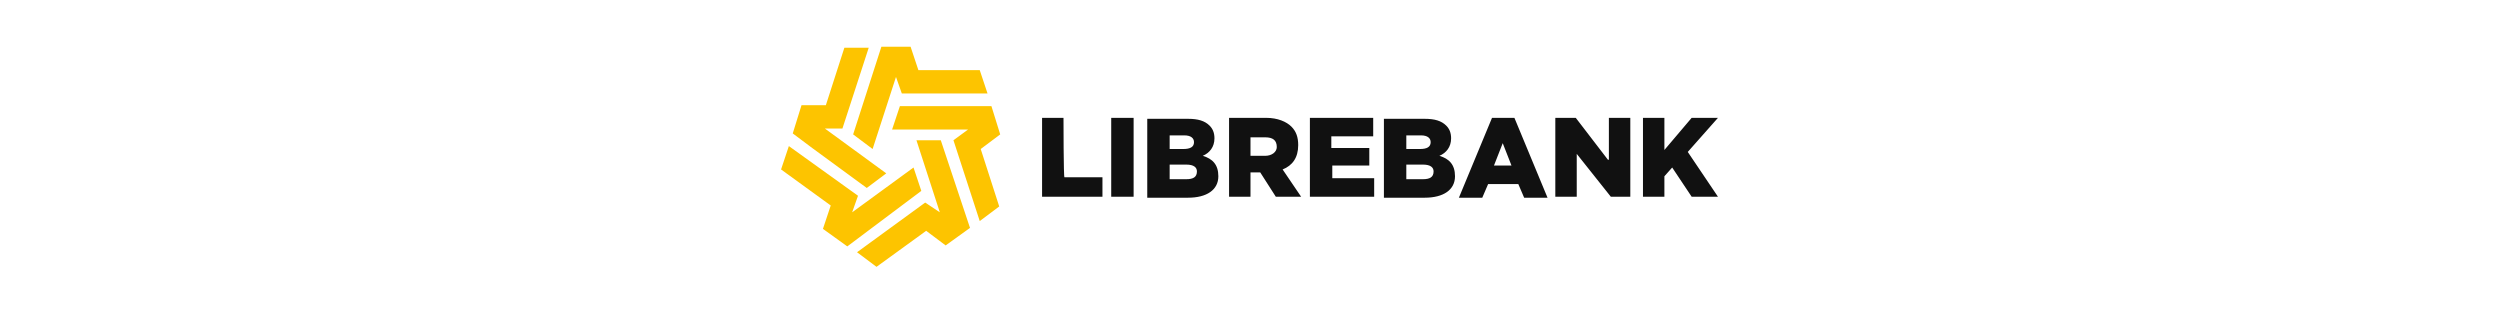
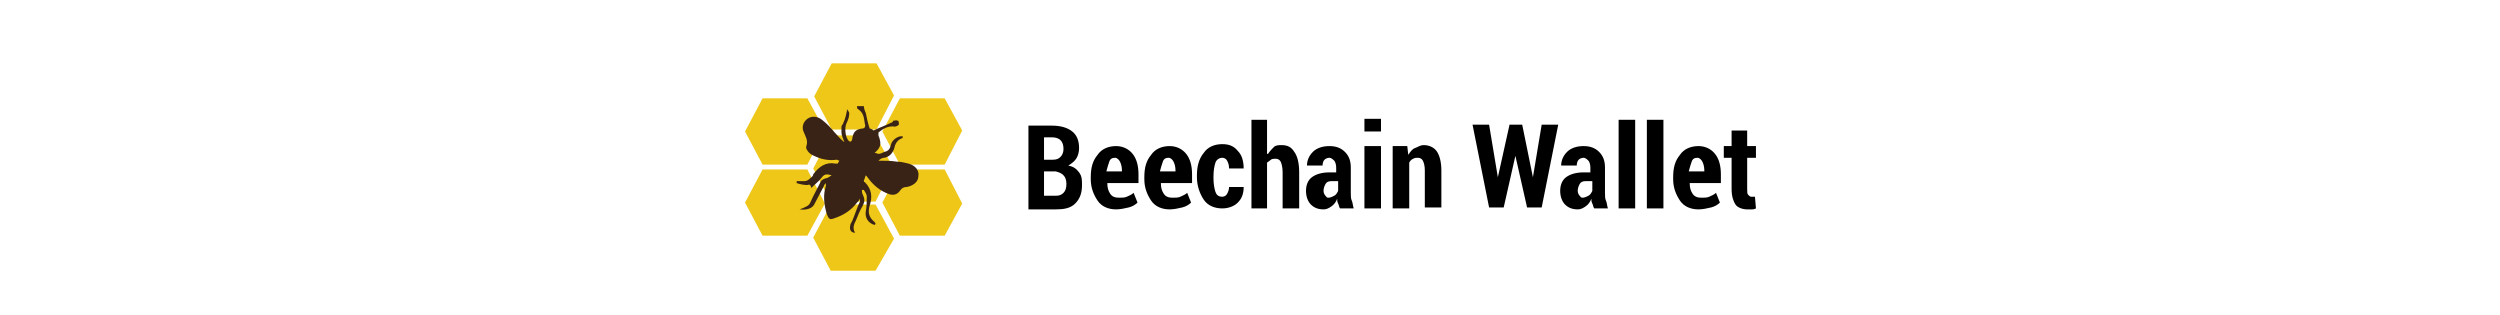
<svg xmlns="http://www.w3.org/2000/svg" version="1.1" id="Слой_1" shape-rendering="geometricPrecision" image-rendering="optimizeQuality" text-rendering="geometricPrecision" x="0px" y="0px" viewBox="0 0 256.7 32.3" style="enable-background:new 0 0 256.7 32.3;" xml:space="preserve">
  <style type="text/css">
- 	.st0{fill:#111111;}
- 	.st1{fill:#FDC400;}
+ 	.st0{fill:#EEC718;}
+ 	.st1{fill:#392316;}
</style>
-   <path class="st0" d="M114.1,20.2h2.3v-8.1h-2.3V20.2z M109.2,12.1H107v8.1h6.2v-2h-3.9C109.2,18.3,109.2,12.1,109.2,12.1z M123.5,16  c0.7-0.3,1.2-0.9,1.2-1.8c0-0.6-0.2-1-0.5-1.3c-0.5-0.5-1.2-0.7-2.2-0.7h-4.2v8.1h4.2c1.9,0,3.1-0.8,3.1-2.2  C125.1,16.9,124.5,16.3,123.5,16z M120.1,13.9h1.5c0.7,0,1,0.3,1,0.7c0,0.5-0.4,0.7-1.1,0.7h-1.4L120.1,13.9L120.1,13.9z   M121.8,18.4h-1.7v-1.5h1.7c0.8,0,1.1,0.3,1.1,0.7C122.9,18.2,122.5,18.4,121.8,18.4z M165.1,16.4l-3.3-4.3h-2.1v8.1h2.2v-4.4  l3.5,4.4h2v-8.1h-2.2V16.4z M153.2,12.1l-3.4,8.2h2.4l0.6-1.4h3.1l0.6,1.4h2.4l-3.4-8.2H153.2z M153.4,17l0.9-2.3l0.9,2.3H153.4z   M133.3,14.9c0-0.8-0.2-1.4-0.7-1.9c-0.5-0.5-1.4-0.9-2.6-0.9h-3.8v8.1h2.2v-2.5h1l1.6,2.5h2.6l-1.9-2.8  C132.7,17,133.3,16.2,133.3,14.9z M129.9,16h-1.5v-1.9h1.5c0.8,0,1.2,0.3,1.2,1C131.1,15.6,130.6,16,129.9,16z M173.3,15.6l3.1-3.5  h-2.7l-2.8,3.3v-3.3h-2.2v8.1h2.2v-2.1l0.8-0.9l2,3h2.7L173.3,15.6z M147.8,16c0.7-0.3,1.2-0.9,1.2-1.8c0-0.6-0.2-1-0.5-1.3  c-0.5-0.5-1.2-0.7-2.2-0.7h-4.2v8.1h4.2c1.9,0,3.1-0.8,3.1-2.2C149.4,16.9,148.8,16.3,147.8,16z M144.4,13.9h1.5c0.7,0,1,0.3,1,0.7  c0,0.5-0.4,0.7-1.1,0.7h-1.4L144.4,13.9L144.4,13.9z M146.1,18.4h-1.7v-1.5h1.7c0.8,0,1.1,0.3,1.1,0.7  C147.2,18.2,146.8,18.4,146.1,18.4z M136.7,17h3.9v-1.8h-3.9V14h4.3v-1.9h-6.5v8.1h6.6v-1.9h-4.3V17z" />
-   <path class="st1" d="M94.6,19.6l-0.8-2.4l-6.3,4.6l0.6-1.7L81,15l-0.8,2.4l5.1,3.7l-0.8,2.4l2.5,1.8l2-1.5L94.6,19.6z M89.6,15.3  L92,7.9l0.6,1.7h8.8l-0.8-2.4h-6.3l-0.8-2.4h-3l-2.9,9L89.6,15.3z M89,19.3l2-1.5l-6.3-4.6l1.8,0l2.7-8.3h-2.5l-1.9,5.9l-2.5,0  l-0.9,2.9l2,1.5L89,19.3z M96.6,14.4l-2.5,0l2.4,7.4L95,20.8L88,25.9l2,1.5l5.1-3.7l2,1.5l2.5-1.8L98.8,21L96.6,14.4z M102.7,13.8  l-0.9-2.9l-2.5,0l-6.9,0l-0.8,2.4l7.8,0l-1.5,1.1l2.7,8.3l2-1.5l-1.9-5.9L102.7,13.8z" />
+   <path class="st0" d="M84.7,13.4L84.7,13.4L84.7,13.4l-1.8,3.5h-2.3h-2.3l-1.8-3.4h0l0,0l1.8-3.4h2.3h2.3L84.7,13.4z M98.8,20.9  L98.8,20.9L98.8,20.9L97,17.4h-2.3h-2.3l-1.8,3.4l0,0l0,0l1.8,3.4h2.3H97L98.8,20.9z M91.8,24.5L91.8,24.5L91.8,24.5L89.9,21h-2.3  h-2.3l-1.8,3.4l0,0l0,0l1.8,3.4h2.3h2.3L91.8,24.5z M84.7,20.9L84.7,20.9L84.7,20.9l-1.8-3.5h-2.3h-2.3l-1.8,3.4l0,0l0,0l1.8,3.4  h2.3h2.3L84.7,20.9z M98.8,13.4L98.8,13.4L98.8,13.4L97,16.9h-2.3h-2.3l-1.8-3.4l0,0l0,0l1.8-3.4h2.3H97L98.8,13.4z M91.7,17.2  L91.7,17.2L91.7,17.2l-1.8,3.5h-2.3h-2.3l-1.8-3.4l0,0l0,0l1.8-3.4h2.3h2.3L91.7,17.2z M91.8,9.8L91.8,9.8L91.8,9.8l-1.8,3.5h-2.3  h-2.3l-1.8-3.4l0,0l0,0l1.8-3.4h2.3h2.3L91.8,9.8z" />
+   <path class="st1" d="M88.7,10.9c0,0.2,0.1,0.5,0.2,0.7c0.1,0.5,0.2,1,0.4,1.6c0.1,0,0.3,0.1,0.4,0.2c0.6-0.3,1.2-0.5,1.8-0.8  c0.1,0,0.2-0.1,0.2-0.2c0.2,0,0.3-0.1,0.5,0c0.1,0,0.1,0.3,0.1,0.4c-0.1,0.1-0.3,0.2-0.4,0.2c-0.7-0.1-1.2,0.2-1.7,0.6  c0,0,0,0.2,0,0.3c0,0.1,0.1,0.2,0.1,0.3c0.2,0.6,0.1,1-0.5,1.5c0.2,0,0.3,0.1,0.4,0.1c0.2,0,0.4-0.1,0.6-0.2  c0.5-0.1,0.6-0.4,0.7-0.8c0.1-0.4,0.7-0.9,1.2-0.8c0,0.1,0,0.2-0.1,0.2c-0.5,0.2-0.7,0.6-0.8,1.1c-0.2,0.5-0.5,0.8-1,0.9  c-0.2,0-0.4,0.1-0.6,0.3c0.6,0,1.3,0,1.9,0.1c0.4,0,0.8,0.1,1.2,0.2c0.7,0.2,1.1,0.7,1,1.3c0,0.6-0.6,1-1.2,1.1  c-0.3,0-0.5,0.1-0.7,0.4c-0.3,0.4-0.7,0.5-1.2,0.3c-0.8-0.3-1.4-0.8-1.9-1.4c-0.1-0.1-0.2-0.3-0.4-0.5c-0.1,0.2-0.1,0.4-0.2,0.5  c0,0.1,0,0.2,0.1,0.2c0.7,0.7,0.8,1.5,0.5,2.4c-0.2,0.7-0.1,1.2,0.5,1.7c0,0,0.1,0.1,0.1,0.2c0,0-0.1,0.1-0.1,0.1  c-0.7-0.2-1-0.8-0.9-1.4c0.1-0.5,0.1-1,0.1-1.5c0-0.3-0.2-0.5-0.3-0.7c0,0-0.1,0-0.2,0c0,0.2,0,0.3,0.1,0.5c0.2,0.4,0.2,0.7,0,1.1  c-0.3,0.5-0.5,1-0.7,1.5c-0.2,0.4-0.4,0.8-0.1,1.3c-0.4,0-0.6-0.3-0.5-0.7c0-0.2,0.1-0.3,0.2-0.5c0.3-0.7,0.5-1.4,0.8-2  c0,0,0-0.1,0-0.3c-0.1,0.2-0.2,0.3-0.3,0.4c-0.6,0.8-1.4,1.3-2.3,1.6c-0.5,0.2-0.6,0.1-0.8-0.4c-0.3-1-0.4-2-0.1-2.9  c0-0.1,0-0.2,0-0.3c-0.1,0.1-0.2,0.2-0.2,0.3c-0.3,0.6-0.7,1.3-1,1.9c-0.2,0.4-0.8,0.6-1.5,0.5c0.3-0.1,0.5-0.2,0.7-0.3  c0.2-0.1,0.3-0.2,0.4-0.4c0.3-0.7,0.7-1.4,1-2c0.1-0.3,0.3-0.4,0.6-0.5c0.2,0,0.4-0.2,0.6-0.3c-0.4-0.1-0.7-0.2-1,0.2  c-0.3,0.4-0.7,0.7-1.1,1.1C83.2,18.8,83,19,82.9,19c-0.4,0-0.8-0.1-1.1-0.2c0,0,0-0.1,0-0.2c0.3,0,0.5,0,0.8,0  c0.2,0,0.4-0.1,0.6-0.3c0.1-0.1,0.3-0.2,0.3-0.4c0.6-0.8,1.3-1.3,2.3-1.1c0.1,0,0.2,0,0.2,0c0.1-0.1,0.1-0.2,0.2-0.3  c-0.1,0-0.2-0.1-0.3-0.1c-0.7,0.1-1.4,0-2.1-0.3c-0.2-0.1-0.5-0.2-0.7-0.4c-0.2-0.2-0.4-0.5-0.3-0.7c0.2-0.6-0.1-1-0.3-1.5  c-0.2-0.5,0-1,0.4-1.3c0.4-0.3,1-0.3,1.5,0.1c0.5,0.4,0.9,0.8,1.3,1.3c0.3,0.3,0.6,0.7,1,1c-0.1-0.3-0.3-0.7-0.3-1  c0-0.2,0-0.4,0-0.6c0-0.1,0.2-0.3,0.2-0.4c0.2-0.4,0.3-0.9,0.4-1.4c0,0.1,0.2,0.3,0.2,0.4c0,0.4-0.1,0.7-0.3,1.1  c-0.2,0.5-0.1,1.5,0.3,1.8c0,0,0.1,0.1,0.2,0c0,0,0.1-0.1,0.1-0.2c0.1-0.7,0.3-1,1-1.1c0.3,0,0.4-0.2,0.3-0.5  c-0.1-0.6-0.1-1.1-0.7-1.5c-0.1,0-0.1-0.2-0.1-0.3C88.3,10.9,88.5,10.9,88.7,10.9z" />
+   <g>
+     <path d="M105.6,21.4v-8.5h2.4c0.9,0,1.6,0.2,2.1,0.6s0.7,1,0.7,1.7c0,0.4-0.1,0.8-0.3,1.1c-0.2,0.3-0.5,0.5-0.8,0.7   c0.5,0.1,0.8,0.3,1.1,0.7s0.3,0.8,0.3,1.3c0,0.8-0.2,1.4-0.7,1.9s-1.2,0.6-2,0.6H105.6z M107.2,16.4h0.9c0.4,0,0.6-0.1,0.8-0.3   c0.2-0.2,0.3-0.5,0.3-0.8c0-0.4-0.1-0.7-0.3-0.9s-0.5-0.3-0.9-0.3h-0.8V16.4z M107.2,17.6v2.5h1.2c0.4,0,0.6-0.1,0.8-0.3   s0.3-0.5,0.3-0.9c0-0.4-0.1-0.7-0.3-0.9s-0.4-0.3-0.8-0.4h-0.1H107.2z" />
+     <path d="M114.6,21.5c-0.8,0-1.5-0.3-1.9-0.9s-0.7-1.3-0.7-2.2v-0.2c0-1,0.2-1.7,0.7-2.3c0.4-0.6,1.1-0.9,1.9-0.9   c0.7,0,1.3,0.3,1.7,0.8c0.4,0.5,0.6,1.2,0.6,2.1v0.9h-3.2c0,0.5,0.1,0.8,0.3,1.1s0.5,0.4,0.9,0.4c0.3,0,0.6,0,0.8-0.1   s0.5-0.2,0.7-0.4l0.4,1c-0.2,0.2-0.5,0.4-0.9,0.5S115,21.5,114.6,21.5z M114.5,16.2c-0.3,0-0.5,0.1-0.6,0.4s-0.2,0.6-0.3,1h1.6   v-0.1c0-0.4-0.1-0.7-0.2-0.9S114.7,16.2,114.5,16.2z" />
+     <path d="M120.1,21.5c-0.8,0-1.5-0.3-1.9-0.9s-0.7-1.3-0.7-2.2v-0.2c0-1,0.2-1.7,0.7-2.3c0.4-0.6,1.1-0.9,1.9-0.9   c0.7,0,1.3,0.3,1.7,0.8c0.4,0.5,0.6,1.2,0.6,2.1v0.9h-3.2c0,0.5,0.1,0.8,0.3,1.1s0.5,0.4,0.9,0.4c0.3,0,0.6,0,0.8-0.1   s0.5-0.2,0.7-0.4l0.4,1c-0.2,0.2-0.5,0.4-0.9,0.5S120.5,21.5,120.1,21.5z M120,16.2c-0.3,0-0.5,0.1-0.6,0.4s-0.2,0.6-0.3,1h1.6   v-0.1c0-0.4-0.1-0.7-0.2-0.9S120.2,16.2,120,16.2z" />
+     <path d="M125.5,20.2c0.2,0,0.4-0.1,0.5-0.3s0.2-0.4,0.2-0.7h1.5l0,0c0,0.7-0.2,1.2-0.6,1.6s-1,0.6-1.6,0.6c-0.8,0-1.5-0.3-1.9-0.9   s-0.7-1.4-0.7-2.3v-0.2c0-0.9,0.2-1.7,0.7-2.3c0.4-0.6,1.1-0.9,1.9-0.9c0.7,0,1.2,0.2,1.6,0.7c0.4,0.4,0.6,1,0.6,1.8l0,0h-1.5   c0-0.4-0.1-0.6-0.2-0.8s-0.3-0.3-0.5-0.3c-0.3,0-0.6,0.2-0.7,0.5s-0.2,0.8-0.2,1.4v0.2c0,0.6,0.1,1.1,0.2,1.4   S125.1,20.2,125.5,20.2z" />
+     <path d="M130.2,15.8c0.2-0.3,0.4-0.5,0.6-0.7s0.5-0.2,0.8-0.2c0.6,0,1,0.2,1.3,0.7c0.3,0.4,0.5,1.1,0.5,2.1v3.7h-1.7v-3.7   c0-0.5-0.1-0.9-0.2-1.1s-0.3-0.3-0.5-0.3c-0.2,0-0.4,0-0.5,0.1s-0.3,0.2-0.4,0.3v4.7h-1.6v-9.1h1.6V15.8z" />
+     <path d="M137.6,21.4c-0.1-0.1-0.1-0.3-0.2-0.5s-0.1-0.3-0.1-0.5c-0.1,0.3-0.3,0.6-0.6,0.8s-0.5,0.3-0.8,0.3c-0.6,0-1-0.2-1.3-0.5   s-0.5-0.8-0.5-1.4c0-0.6,0.2-1.1,0.6-1.4s1-0.5,1.8-0.5h0.7v-0.5c0-0.3-0.1-0.6-0.2-0.7s-0.3-0.3-0.5-0.3c-0.2,0-0.4,0.1-0.5,0.2   s-0.2,0.3-0.2,0.6l-1.6,0l0,0c0-0.5,0.2-1,0.6-1.4s1-0.6,1.7-0.6c0.7,0,1.2,0.2,1.6,0.6s0.6,0.9,0.6,1.6v2.6c0,0.3,0,0.6,0.1,0.8   s0.1,0.5,0.2,0.8H137.6z M136.4,20.3c0.2,0,0.4-0.1,0.6-0.2s0.3-0.3,0.4-0.5v-1h-0.7c-0.3,0-0.5,0.1-0.6,0.3s-0.2,0.4-0.2,0.7   c0,0.2,0.1,0.4,0.2,0.5S136.2,20.3,136.4,20.3z" />
+     <path d="M141.8,13.5h-1.7v-1.3h1.7V13.5z M141.8,21.4h-1.7V15h1.7V21.4z" />
+     <path d="M144.5,15l0.1,0.9c0.2-0.3,0.4-0.6,0.7-0.7s0.5-0.3,0.9-0.3c0.5,0,1,0.2,1.3,0.6s0.5,1.1,0.5,2v3.8h-1.7v-3.8   c0-0.5-0.1-0.8-0.2-1s-0.3-0.3-0.5-0.3c-0.2,0-0.3,0-0.5,0.1s-0.3,0.2-0.4,0.4v4.7h-1.7V15H144.5z" />
+     <path d="M157.4,18.2L157.4,18.2l0.9-5.4h1.7l-1.7,8.5h-1.5l-1.2-5.3h0l-1.2,5.3h-1.5l-1.7-8.5h1.7l0.9,5.4l0,0l1.2-5.4h1.3   L157.4,18.2z" />
+     <path d="M163.7,21.4c-0.1-0.1-0.1-0.3-0.2-0.5s-0.1-0.3-0.1-0.5c-0.1,0.3-0.3,0.6-0.6,0.8s-0.5,0.3-0.8,0.3c-0.6,0-1-0.2-1.3-0.5   s-0.5-0.8-0.5-1.4c0-0.6,0.2-1.1,0.6-1.4s1-0.5,1.8-0.5h0.7v-0.5c0-0.3-0.1-0.6-0.2-0.7s-0.3-0.3-0.5-0.3c-0.2,0-0.4,0.1-0.5,0.2   s-0.2,0.3-0.2,0.6l-1.6,0l0,0c0-0.5,0.2-1,0.6-1.4s1-0.6,1.7-0.6c0.7,0,1.2,0.2,1.6,0.6s0.6,0.9,0.6,1.6v2.6c0,0.3,0,0.6,0.1,0.8   s0.1,0.5,0.2,0.8H163.7z M162.5,20.3c0.2,0,0.4-0.1,0.6-0.2s0.3-0.3,0.4-0.5v-1h-0.7c-0.3,0-0.5,0.1-0.6,0.3s-0.2,0.4-0.2,0.7   c0,0.2,0.1,0.4,0.2,0.5S162.3,20.3,162.5,20.3z" />
+     <path d="M167.9,21.4h-1.7v-9.1h1.7V21.4z" />
+     <path d="M170.8,21.4h-1.7v-9.1h1.7V21.4z" />
+     <path d="M174.4,21.5c-0.8,0-1.5-0.3-1.9-0.9s-0.7-1.3-0.7-2.2v-0.2c0-1,0.2-1.7,0.7-2.3c0.4-0.6,1.1-0.9,1.9-0.9   c0.7,0,1.3,0.3,1.7,0.8c0.4,0.5,0.6,1.2,0.6,2.1v0.9h-3.2c0,0.5,0.1,0.8,0.3,1.1s0.5,0.4,0.9,0.4c0.3,0,0.6,0,0.8-0.1   s0.5-0.2,0.7-0.4l0.4,1c-0.2,0.2-0.5,0.4-0.9,0.5S174.8,21.5,174.4,21.5z M174.3,16.2c-0.3,0-0.5,0.1-0.6,0.4s-0.2,0.6-0.3,1h1.6   v-0.1c0-0.4-0.1-0.7-0.2-0.9S174.5,16.2,174.3,16.2z" />
+     <path d="M179.4,13.5V15h0.9v1.2h-0.9v3.2c0,0.3,0,0.5,0.1,0.6s0.2,0.2,0.3,0.2c0.1,0,0.1,0,0.2,0s0.1,0,0.2,0l0.1,1.2   c-0.2,0.1-0.3,0.1-0.4,0.1s-0.3,0-0.5,0c-0.5,0-1-0.2-1.2-0.5s-0.4-0.8-0.4-1.6v-3.2H177V15h0.8v-1.6H179.4z" />
+   </g>
</svg>
